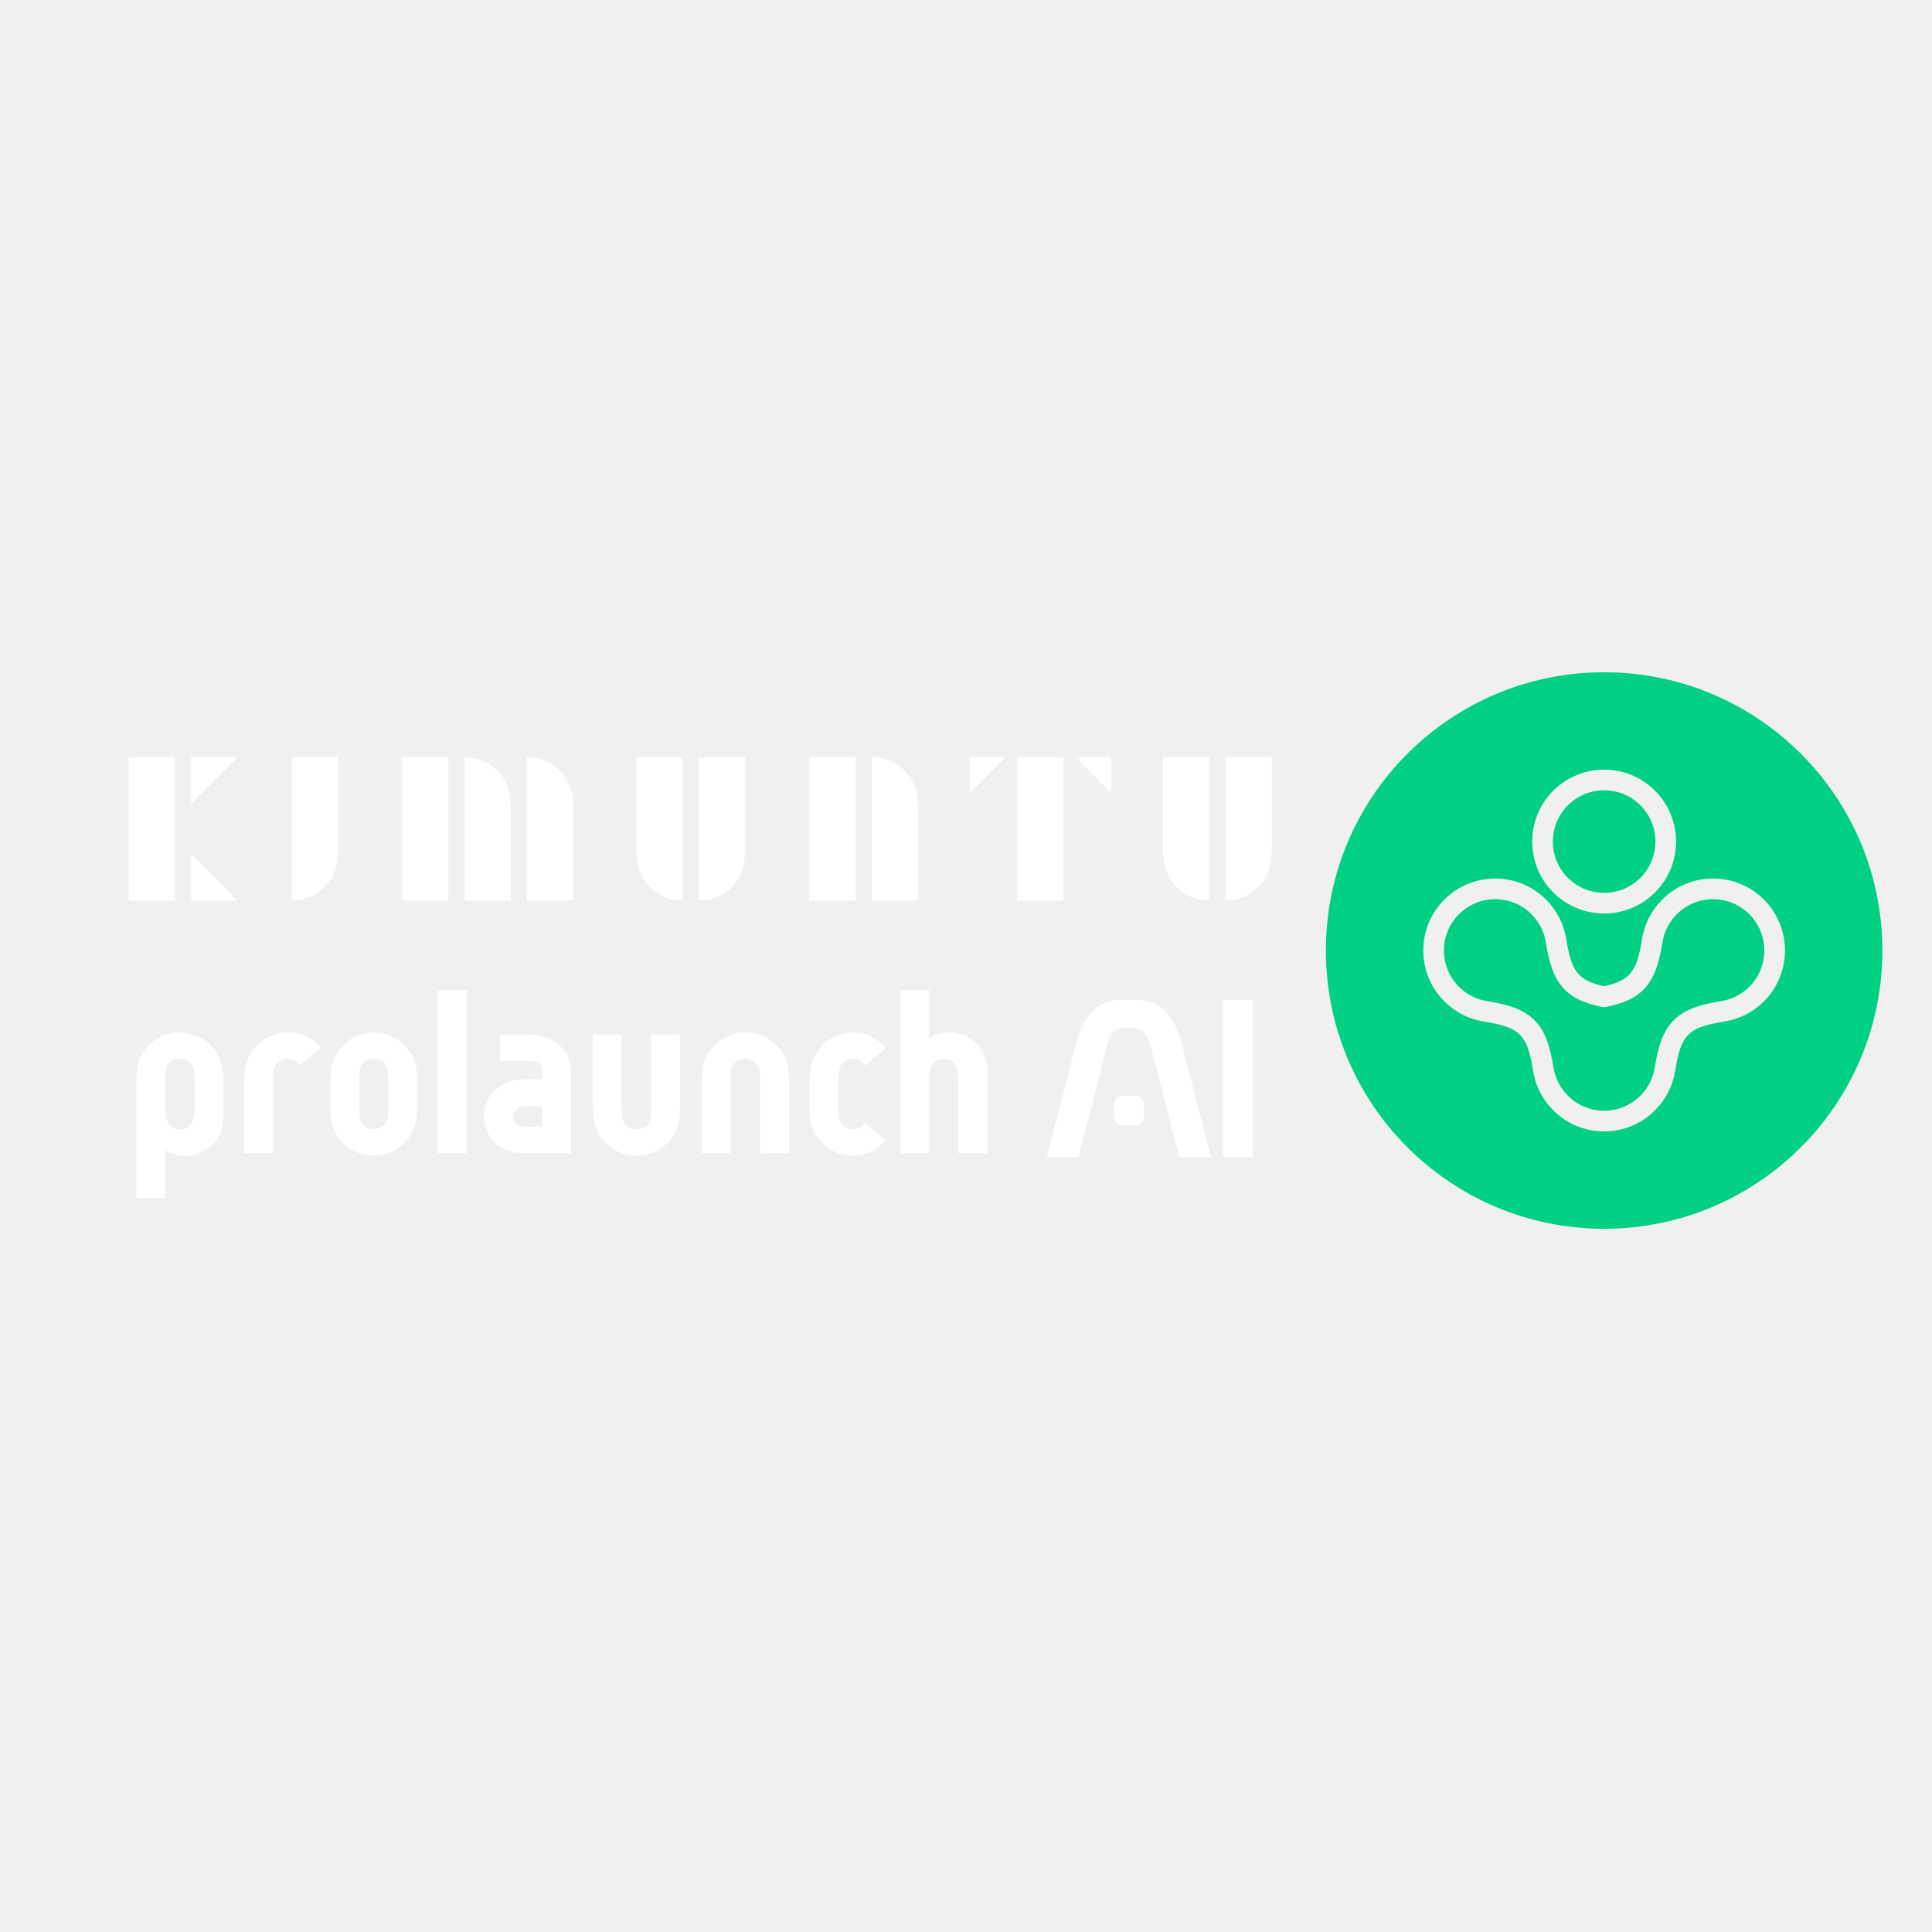
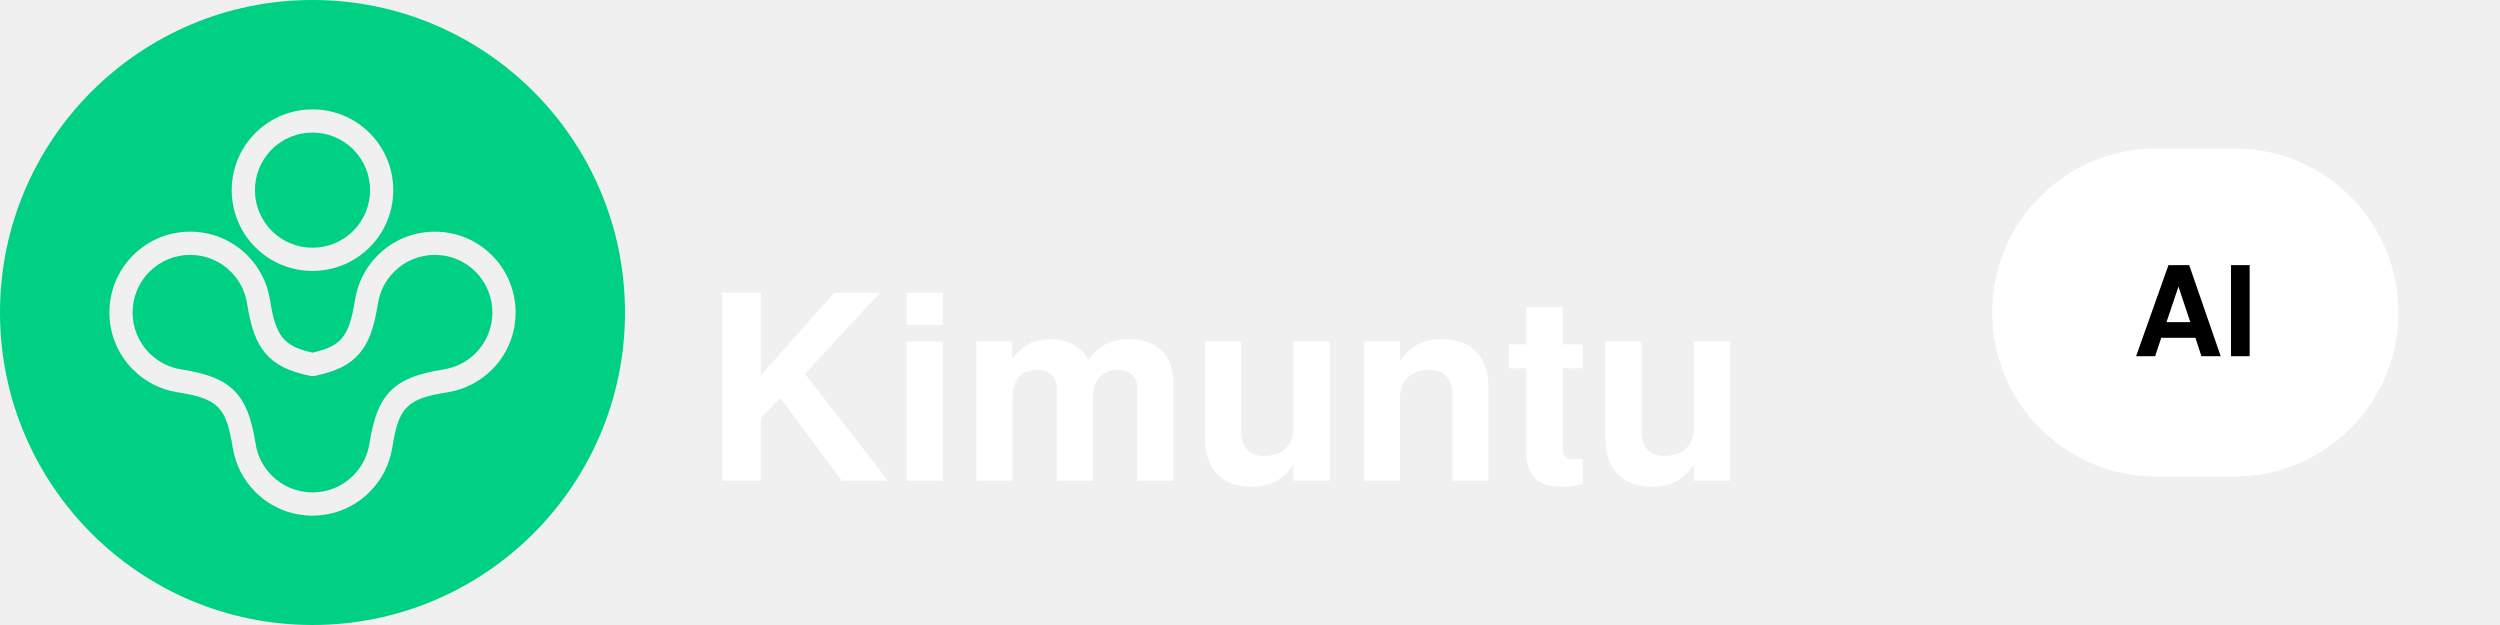
- <svg xmlns="http://www.w3.org/2000/svg" width="500" zoomAndPan="magnify" viewBox="0 0 375 375" height="500" preserveAspectRatio="xMidYMid meet" version="1.0">
-   <defs>
-     <g />
-     <clipPath id="80a81319a5">
-       <path d="M 0.078 2 L 236 2 L 236 57 L 0.078 57 Z M 0.078 2 " clip-rule="nonzero" />
-     </clipPath>
-     <clipPath id="45b5b362ec">
-       <rect x="0" width="236" y="0" height="55" />
-     </clipPath>
-     <clipPath id="9c21dd9c50">
-       <path d="M 235.199 0.484 L 343.371 0.484 L 343.371 108.559 L 235.199 108.559 Z M 235.199 0.484 " clip-rule="nonzero" />
-     </clipPath>
-     <clipPath id="5479662340">
-       <path d="M 181.207 64.035 L 221.637 64.035 L 221.637 94.629 L 181.207 94.629 Z M 181.207 64.035 " clip-rule="nonzero" />
-     </clipPath>
-     <clipPath id="eee40096fe">
-       <rect x="0" width="171" y="0" height="54" />
-     </clipPath>
-     <clipPath id="773cc8d9ec">
-       <rect x="0" width="344" y="0" height="109" />
-     </clipPath>
-   </defs>
-   <g transform="matrix(1, 0, 0, 1, 22, 130)">
-     <g clip-path="url(#773cc8d9ec)">
-       <g clip-path="url(#80a81319a5)">
-         <g transform="matrix(1, 0, 0, 1, 0, 2)">
-           <g clip-path="url(#45b5b362ec)">
-             <g fill="#ffffff" fill-opacity="1">
-               <g transform="translate(0.875849, 42.80899)">
-                 <g>
-                   <path d="M 11.07 0 L 11.07 -27.863 L 2.09 -27.863 L 2.09 0 Z M 23.227 0 L 14.203 -9.023 L 14.203 0 Z M 14.203 -27.863 L 14.203 -18.84 L 23.227 -27.863 Z M 14.203 -27.863 " />
-                 </g>
-               </g>
-             </g>
-             <g fill="#ffffff" fill-opacity="1">
-               <g transform="translate(32.53682, 42.80899)">
-                 <g>
-                   <path d="M 2.09 -27.863 L 2.09 0 C 4.805 -0.082 6.684 -0.879 8.398 -2.59 C 10.609 -4.805 11.07 -7.145 11.07 -10.066 L 11.07 -27.863 Z M 2.09 -27.863 " />
-                 </g>
-               </g>
-             </g>
-             <g fill="#ffffff" fill-opacity="1">
-               <g transform="translate(53.96523, 42.80899)">
-                 <g>
-                   <path d="M 11.07 0 L 11.07 -27.863 L 2.09 -27.863 L 2.09 0 Z M 23.184 0 L 23.184 -17.797 C 23.184 -20.719 22.727 -23.059 20.512 -25.273 C 18.797 -26.988 16.918 -27.781 14.203 -27.863 L 14.203 0 Z M 35.301 0 L 35.301 -17.797 C 35.301 -20.719 34.84 -23.059 32.625 -25.273 C 30.914 -26.988 29.035 -27.781 26.316 -27.863 L 26.316 0 Z M 35.301 0 " />
-                 </g>
-               </g>
-             </g>
-             <g fill="#ffffff" fill-opacity="1">
-               <g transform="translate(99.61766, 42.80899)">
-                 <g>
-                   <path d="M 1.922 -27.863 L 1.922 -10.066 C 1.922 -7.145 2.383 -4.805 4.594 -2.59 C 6.309 -0.879 8.188 -0.082 10.902 0 L 10.902 -27.863 Z M 14.035 -27.863 L 14.035 0 C 16.75 -0.082 18.633 -0.879 20.344 -2.59 C 22.559 -4.805 23.02 -7.145 23.02 -10.066 L 23.02 -27.863 Z M 14.035 -27.863 " />
-                 </g>
-               </g>
-             </g>
-             <g fill="#ffffff" fill-opacity="1">
-               <g transform="translate(132.991, 42.80899)">
-                 <g>
-                   <path d="M 23.184 0 L 23.184 -17.797 C 23.184 -20.719 22.727 -23.059 20.512 -25.273 C 18.797 -26.988 16.918 -27.781 14.203 -27.863 L 14.203 0 Z M 11.07 0 L 11.07 -27.863 L 2.09 -27.863 L 2.09 0 Z M 11.07 0 " />
-                 </g>
-               </g>
-             </g>
-             <g fill="#ffffff" fill-opacity="1">
-               <g transform="translate(166.5314, 42.80899)">
-                 <g>
-                   <path d="M 27.152 -20.887 L 27.152 -27.863 L 20.176 -27.863 Z M 6.684 -27.863 L -0.293 -27.863 L -0.293 -20.887 Z M 17.879 0 L 17.879 -27.863 L 8.898 -27.863 L 8.898 0 Z M 17.879 0 " />
-                 </g>
-               </g>
-             </g>
-             <g fill="#ffffff" fill-opacity="1">
-               <g transform="translate(201.826, 42.80899)">
-                 <g>
-                   <path d="M 1.922 -27.863 L 1.922 -10.066 C 1.922 -7.145 2.383 -4.805 4.594 -2.59 C 6.309 -0.879 8.188 -0.082 10.902 0 L 10.902 -27.863 Z M 14.035 -27.863 L 14.035 0 C 16.75 -0.082 18.633 -0.879 20.344 -2.59 C 22.559 -4.805 23.02 -7.145 23.02 -10.066 L 23.02 -27.863 Z M 14.035 -27.863 " />
-                 </g>
-               </g>
-             </g>
-           </g>
-         </g>
-       </g>
-       <g clip-path="url(#9c21dd9c50)">
-         <path fill="#00d084" d="M 343.371 54.496 C 343.371 24.664 319.191 0.484 289.359 0.484 C 259.531 0.484 235.352 24.664 235.352 54.496 C 235.352 84.324 259.531 108.504 289.359 108.504 C 319.191 108.504 343.371 84.324 343.371 54.496 Z M 279.484 23.473 C 284.93 18.027 293.793 18.027 299.238 23.473 C 304.684 28.918 304.684 37.777 299.238 43.223 C 293.793 48.668 284.93 48.668 279.484 43.223 C 276.762 40.5 275.402 36.926 275.402 33.348 C 275.402 29.77 276.762 26.195 279.484 23.473 Z M 279.484 85.512 C 277.406 83.43 276.059 80.805 275.582 77.91 C 275.578 77.879 275.57 77.848 275.566 77.82 C 274.457 70.82 273.031 69.395 266.031 68.285 C 266.004 68.281 265.973 68.277 265.945 68.27 C 263.047 67.793 260.422 66.445 258.344 64.367 C 255.621 61.645 254.258 58.066 254.258 54.492 C 254.258 50.914 255.617 47.34 258.344 44.613 C 260.98 41.977 264.488 40.523 268.219 40.523 C 271.949 40.523 275.457 41.977 278.094 44.613 C 280.172 46.695 281.52 49.32 281.996 52.215 C 282.004 52.246 282.008 52.277 282.012 52.305 C 283.012 58.605 284.344 60.32 289.359 61.43 C 294.379 60.32 295.711 58.605 296.711 52.305 C 296.715 52.277 296.719 52.246 296.727 52.215 C 297.203 49.32 298.551 46.695 300.629 44.613 C 303.266 41.977 306.773 40.523 310.504 40.523 C 314.234 40.523 317.742 41.977 320.379 44.613 C 325.824 50.062 325.824 58.922 320.379 64.367 C 318.301 66.445 315.672 67.793 312.777 68.27 C 312.75 68.277 312.719 68.281 312.688 68.285 C 305.691 69.395 304.266 70.82 303.156 77.82 C 303.152 77.852 303.145 77.879 303.141 77.91 C 302.664 80.805 301.316 83.434 299.238 85.512 C 296.598 88.148 293.094 89.602 289.359 89.602 C 285.629 89.602 282.125 88.148 279.484 85.512 Z M 279.484 85.512 " fill-opacity="1" fill-rule="nonzero" />
-       </g>
-       <path fill="#00d084" d="M 299.191 77.191 C 299.195 77.16 299.199 77.133 299.207 77.102 C 299.938 72.531 301.008 69.898 302.887 68.016 C 304.766 66.137 307.402 65.07 311.973 64.336 C 312.004 64.332 312.031 64.324 312.062 64.32 C 314.152 63.992 316.047 63.027 317.543 61.531 C 321.426 57.648 321.426 51.332 317.543 47.453 C 315.664 45.57 313.164 44.535 310.504 44.535 C 307.848 44.535 305.348 45.57 303.465 47.453 C 301.969 48.949 301.004 50.844 300.676 52.934 C 300.672 52.965 300.664 52.992 300.66 53.023 C 299.988 57.211 299.07 59.684 297.496 61.543 C 295.84 63.5 293.527 64.668 289.77 65.445 C 289.5 65.504 289.223 65.504 288.953 65.445 C 285.195 64.668 282.883 63.5 281.227 61.543 C 279.652 59.684 278.734 57.211 278.062 53.023 C 278.059 52.992 278.051 52.965 278.047 52.934 C 277.719 50.844 276.754 48.949 275.258 47.453 C 273.375 45.57 270.879 44.535 268.219 44.535 C 265.559 44.535 263.059 45.57 261.18 47.453 C 257.297 51.332 257.297 57.648 261.18 61.531 C 262.676 63.027 264.57 63.992 266.66 64.32 C 266.691 64.324 266.719 64.332 266.75 64.336 C 271.32 65.07 273.957 66.137 275.836 68.016 C 277.715 69.898 278.785 72.535 279.516 77.105 C 279.523 77.133 279.527 77.164 279.531 77.191 C 279.859 79.281 280.824 81.176 282.324 82.672 C 284.203 84.555 286.703 85.59 289.363 85.59 C 292.02 85.59 294.52 84.555 296.402 82.672 C 297.898 81.176 298.863 79.281 299.191 77.191 Z M 299.191 77.191 " fill-opacity="1" fill-rule="nonzero" />
-       <path fill="#00d084" d="M 296.398 40.387 C 298.34 38.445 299.312 35.898 299.312 33.348 C 299.312 30.797 298.34 28.25 296.398 26.309 C 292.52 22.426 286.203 22.426 282.324 26.309 C 278.441 30.191 278.441 36.504 282.324 40.387 C 286.203 44.27 292.52 44.27 296.398 40.387 Z M 296.398 40.387 " fill-opacity="1" fill-rule="nonzero" />
-       <g clip-path="url(#5479662340)">
-         <path fill="#ffffff" d="M 198.266 82.664 L 195.992 82.664 C 195.031 82.664 194.242 83.453 194.242 84.414 L 194.242 86.688 C 194.242 87.648 195.031 88.438 195.992 88.438 L 198.266 88.438 C 199.227 88.438 200.016 87.648 200.016 86.688 L 200.016 84.414 C 200.016 83.449 199.23 82.664 198.266 82.664 M 215.363 64.051 L 215.363 94.551 L 221.141 94.551 L 221.141 64.051 Z M 201.105 72.332 C 202.574 77.656 201.645 74.125 205.254 88.133 L 206.91 94.566 L 213.051 94.566 L 207.277 72.281 C 205.855 66.797 202.895 64.051 198.352 64.051 L 195.855 64.051 C 191.336 64.051 188.348 66.797 186.93 72.297 L 181.207 94.551 L 187.332 94.551 L 193.051 72.289 C 193.523 70.465 194.59 69.562 196.215 69.562 L 197.973 69.562 C 199.559 69.559 200.598 70.48 201.105 72.332 " fill-opacity="1" fill-rule="evenodd" />
-       </g>
-       <g transform="matrix(1, 0, 0, 1, 2, 52)">
-         <g clip-path="url(#eee40096fe)">
-           <g fill="#ffffff" fill-opacity="1">
-             <g transform="translate(0.375318, 41.86067)">
-               <g>
-                 <path d="M 7.699 -0.621 C 8.859 0.125 10.223 0.496 11.59 0.496 C 13.867 0.496 16.309 -0.746 17.594 -2.566 C 18.711 -4.141 19 -5.383 19 -8.445 L 19 -13.992 C 19 -15.316 18.711 -17.18 18.297 -18.254 C 17.18 -21.277 13.906 -23.469 10.473 -23.469 C 7.492 -23.469 4.676 -21.812 3.23 -19.289 C 2.359 -17.758 2.109 -16.434 2.109 -13.617 L 2.109 8.691 L 7.699 8.691 Z M 10.473 -18.379 C 11.84 -18.379 12.914 -17.551 13.203 -16.391 C 13.328 -15.895 13.371 -15.234 13.371 -14.238 L 13.371 -8.445 C 13.371 -5.961 12.375 -4.637 10.516 -4.637 C 8.652 -4.637 7.699 -5.961 7.699 -8.445 L 7.699 -14.238 C 7.699 -15.234 7.742 -15.895 7.863 -16.391 C 8.156 -17.551 9.188 -18.379 10.555 -18.379 Z M 10.473 -18.379 " />
-               </g>
-             </g>
-           </g>
-           <g fill="#ffffff" fill-opacity="1">
-             <g transform="translate(21.27757, 41.86067)">
-               <g>
-                 <path d="M 7.699 0 L 7.699 -14.652 C 7.699 -16.766 8.359 -18.379 10.555 -18.379 C 11.508 -18.379 12.254 -17.965 12.914 -17.055 L 16.973 -20.531 C 15.355 -22.477 13.203 -23.469 10.719 -23.469 C 6.996 -23.469 3.602 -21.109 2.648 -17.797 C 2.234 -16.434 2.109 -15.273 2.109 -12.996 L 2.109 0 Z M 7.699 0 " />
-               </g>
-             </g>
-           </g>
-           <g fill="#ffffff" fill-opacity="1">
-             <g transform="translate(38.24772, 41.86067)">
-               <g>
-                 <path d="M 18.711 -14.156 C 18.711 -16.973 18.418 -18.047 17.344 -19.621 C 16.68 -20.57 15.895 -21.398 14.902 -22.02 C 13.453 -22.973 12.004 -23.43 10.348 -23.43 C 5.34 -23.43 1.863 -19.703 1.863 -14.238 L 1.863 -8.527 C 1.863 -3.27 5.34 0.414 10.309 0.414 C 15.148 0.414 18.711 -3.312 18.711 -8.402 Z M 13.121 -8.773 C 13.121 -7.367 13.039 -6.914 12.75 -6.168 C 12.375 -5.258 11.383 -4.676 10.266 -4.676 C 9.148 -4.676 8.156 -5.258 7.781 -6.207 C 7.574 -6.746 7.492 -7.328 7.492 -8.445 L 7.492 -14.031 C 7.492 -15.273 7.535 -15.938 7.656 -16.434 C 7.949 -17.551 9.066 -18.379 10.266 -18.379 C 11.59 -18.379 12.668 -17.551 12.957 -16.309 C 13.121 -15.645 13.121 -15.191 13.121 -13.949 Z M 13.121 -8.773 " />
-               </g>
-             </g>
-           </g>
-           <g fill="#ffffff" fill-opacity="1">
-             <g transform="translate(58.86023, 41.86067)">
-               <g>
-                 <path d="M 7.699 -31.664 L 2.109 -31.664 L 2.109 0 L 7.699 0 Z M 7.699 -31.664 " />
-               </g>
-             </g>
-           </g>
-           <g fill="#ffffff" fill-opacity="1">
-             <g transform="translate(68.6698, 41.86067)">
-               <g>
-                 <path d="M 18.172 0 L 18.172 -14.238 C 18.172 -17.676 17.84 -18.793 16.352 -20.531 C 15.562 -21.398 14.57 -22.062 13.453 -22.477 C 12.293 -22.93 11.301 -23.055 9.395 -23.055 L 4.387 -23.055 L 4.387 -17.922 L 9.977 -17.922 C 12.129 -17.922 12.582 -17.508 12.582 -15.562 L 12.582 -14.406 L 10.43 -14.406 C 8.031 -14.406 7.449 -14.32 6.125 -13.906 C 5.176 -13.617 4.262 -13.078 3.477 -12.336 C 2.027 -11.012 1.281 -9.312 1.281 -7.242 C 1.281 -4.348 2.98 -1.656 5.422 -0.703 C 6.914 -0.125 7.699 0 10.309 0 Z M 12.582 -5.176 L 9.895 -5.176 C 8.484 -5.176 6.953 -5.297 6.953 -7.16 C 6.953 -8.691 8.195 -9.148 9.48 -9.148 L 12.582 -9.148 Z M 12.582 -5.176 " />
-               </g>
-             </g>
-           </g>
-           <g fill="#ffffff" fill-opacity="1">
-             <g transform="translate(88.95119, 41.86067)">
-               <g>
-                 <path d="M 19.039 -23.055 L 13.453 -23.055 L 13.453 -8.898 C 13.453 -6.375 12.957 -4.676 10.598 -4.676 C 8.359 -4.676 7.699 -6.207 7.699 -8.32 L 7.699 -23.055 L 2.109 -23.055 L 2.109 -9.602 C 2.109 -5.961 2.73 -4.055 4.469 -2.195 C 6.086 -0.496 8.238 0.457 10.637 0.457 C 14.406 0.457 17.758 -2.07 18.711 -5.629 C 19 -6.621 19.039 -7.617 19.039 -9.48 Z M 19.039 -23.055 " />
-               </g>
-             </g>
-           </g>
-           <g fill="#ffffff" fill-opacity="1">
-             <g transform="translate(110.1018, 41.86067)">
-               <g>
-                 <path d="M 19.039 0 L 19.039 -13.578 C 19.039 -17.18 18.586 -18.75 16.93 -20.613 C 15.316 -22.477 13.121 -23.469 10.637 -23.469 C 6.828 -23.469 3.52 -21.027 2.523 -17.469 C 2.277 -16.516 2.109 -15.109 2.109 -13.453 L 2.109 0 L 7.699 0 L 7.699 -14.734 C 7.699 -16.102 7.781 -16.559 8.156 -17.137 C 8.609 -17.883 9.602 -18.379 10.598 -18.379 C 11.922 -18.379 13.078 -17.426 13.328 -16.145 C 13.41 -15.645 13.453 -15.148 13.453 -14.156 L 13.453 0 Z M 19.039 0 " />
-               </g>
-             </g>
-           </g>
-           <g fill="#ffffff" fill-opacity="1">
-             <g transform="translate(131.2524, 41.86067)">
-               <g>
-                 <path d="M 12.625 -5.879 C 11.879 -5.008 11.258 -4.637 10.348 -4.637 C 9.23 -4.637 8.156 -5.258 7.824 -6.168 C 7.574 -6.789 7.492 -7.492 7.492 -9.148 L 7.492 -13.371 C 7.492 -16.227 7.656 -17.012 8.484 -17.715 C 8.98 -18.172 9.602 -18.379 10.266 -18.379 C 11.219 -18.379 11.922 -18.004 12.707 -17.012 L 16.723 -20.488 C 14.695 -22.559 12.832 -23.43 10.473 -23.43 C 5.918 -23.43 2.402 -20.242 1.988 -15.688 C 1.902 -14.984 1.863 -14.199 1.863 -13.078 L 1.863 -9.312 C 1.863 -6.293 2.152 -5.008 3.23 -3.395 C 4.844 -0.953 7.328 0.414 10.266 0.414 C 12.832 0.414 14.57 -0.371 16.641 -2.484 Z M 12.625 -5.879 " />
-               </g>
-             </g>
-           </g>
-           <g fill="#ffffff" fill-opacity="1">
-             <g transform="translate(148.6778, 41.86067)">
-               <g>
-                 <path d="M 19 0 L 19 -14.156 C 19 -17.508 18.918 -17.883 18.09 -19.578 C 17.012 -21.855 14.32 -23.469 11.633 -23.469 C 10.102 -23.469 9.066 -23.098 7.699 -22.352 L 7.699 -31.664 L 2.109 -31.664 L 2.109 0 L 7.699 0 L 7.699 -14.363 C 7.699 -16.641 8.195 -18.379 10.555 -18.379 C 13.285 -18.379 13.328 -16.02 13.328 -13.41 L 13.328 0 Z M 19 0 " />
-               </g>
-             </g>
-           </g>
-         </g>
-       </g>
-     </g>
-   </g>
+ <svg xmlns="http://www.w3.org/2000/svg" viewBox="0 0 320 80">
+   <svg x="0" y="0" width="80" height="80" viewBox="58.48 58.48 258.04 258.04">
+     <path fill="#00d084" d="M 316.516 187.5 C 316.516 116.246 258.754 58.48 187.5 58.48 C 116.246 58.48 58.48 116.246 58.48 187.5 C 58.48 258.754 116.246 316.516 187.5 316.516 C 258.754 316.516 316.516 258.754 316.516 187.5 Z M 163.906 113.395 C 176.918 100.387 198.082 100.387 211.09 113.395 C 224.098 126.402 224.098 147.566 211.09 160.578 C 198.082 173.586 176.918 173.586 163.91 160.578 C 157.406 154.074 154.152 145.527 154.152 136.984 C 154.152 128.441 157.402 119.898 163.906 113.395 Z M 163.906 261.59 C 158.941 256.621 155.723 250.348 154.586 243.43 C 154.57 243.359 154.559 243.289 154.547 243.215 C 151.898 226.496 148.492 223.09 131.773 220.441 C 131.703 220.434 131.633 220.418 131.562 220.406 C 124.645 219.27 118.367 216.047 113.402 211.082 C 106.898 204.578 103.648 196.031 103.645 187.492 C 103.645 178.945 106.898 170.406 113.402 163.898 C 119.703 157.598 128.082 154.129 136.992 154.129 C 145.906 154.129 154.281 157.598 160.586 163.898 C 165.551 168.867 168.77 175.141 169.906 182.055 C 169.922 182.129 169.934 182.199 169.945 182.273 C 172.328 197.32 175.512 201.418 187.5 204.066 C 199.484 201.418 202.668 197.32 205.055 182.273 C 205.066 182.199 205.078 182.129 205.094 182.055 C 206.227 175.141 209.449 168.867 214.414 163.898 C 220.715 157.598 229.094 154.129 238.004 154.129 C 246.918 154.129 255.297 157.598 261.598 163.898 C 274.605 176.91 274.605 198.074 261.598 211.082 C 256.629 216.051 250.355 219.27 243.434 220.406 C 243.363 220.418 243.293 220.434 243.223 220.445 C 226.504 223.09 223.098 226.496 220.449 243.215 C 220.441 243.289 220.426 243.363 220.41 243.434 C 219.273 250.352 216.055 256.625 211.09 261.59 C 204.789 267.891 196.41 271.359 187.5 271.359 C 178.586 271.359 170.211 267.891 163.906 261.59 Z" fill-opacity="1" fill-rule="nonzero" />
+     <path fill="#00d084" d="M 210.98 241.719 C 210.992 241.645 211.004 241.574 211.02 241.504 C 212.77 230.59 215.32 224.293 219.809 219.801 C 224.301 215.312 230.598 212.758 241.516 211.012 C 241.586 210.996 241.656 210.984 241.727 210.973 C 246.715 210.188 251.242 207.883 254.82 204.305 C 264.09 195.035 264.09 179.949 254.82 170.676 C 250.328 166.188 244.355 163.711 238.004 163.711 C 231.652 163.711 225.684 166.188 221.191 170.676 C 217.617 174.254 215.309 178.781 214.523 183.77 C 214.512 183.844 214.5 183.914 214.488 183.984 C 212.883 193.988 210.691 199.895 206.934 204.336 C 202.977 209.012 197.453 211.801 188.469 213.66 C 187.828 213.797 187.168 213.797 186.527 213.66 C 177.547 211.801 172.023 209.012 168.066 204.336 C 164.309 199.895 162.113 193.988 160.512 183.984 C 160.496 183.914 160.484 183.844 160.473 183.77 C 159.688 178.781 157.383 174.254 153.809 170.676 C 149.316 166.188 143.344 163.711 136.992 163.711 C 130.641 163.711 124.672 166.188 120.18 170.676 C 110.91 179.949 110.91 195.035 120.18 204.305 C 123.758 207.883 128.285 210.188 133.273 210.973 C 133.344 210.984 133.414 210.996 133.484 211.012 C 144.402 212.758 150.699 215.312 155.191 219.801 C 159.68 224.293 162.234 230.59 163.98 241.508 C 163.996 241.578 164.008 241.648 164.02 241.719 C 164.805 246.707 167.109 251.234 170.688 254.812 C 175.18 259.301 181.148 261.777 187.5 261.777 C 193.852 261.777 199.824 259.301 204.312 254.812 C 207.891 251.234 210.195 246.707 210.98 241.719 Z" fill-opacity="1" fill-rule="nonzero" />
+     <path fill="#00d084" d="M 204.312 153.801 C 208.949 149.164 211.266 143.074 211.266 136.984 C 211.266 130.895 208.949 124.805 204.312 120.172 C 195.043 110.898 179.957 110.898 170.684 120.172 C 161.414 129.441 161.414 144.527 170.684 153.797 C 179.957 163.07 195.043 163.07 204.312 153.801 Z" fill-opacity="1" fill-rule="nonzero" />
+   </svg>
+   <text x="90" y="50" font-family="'Helvetica Neue', Helvetica, Arial, sans-serif" font-size="33" font-weight="700" fill="#ffffff" dominant-baseline="middle">Kimuntu</text>
+   <rect x="255" y="19" width="52" height="42" rx="21" fill="#ffffff" />
+   <text x="281" y="40" font-family="'Helvetica Neue', Helvetica, Arial, sans-serif" font-size="16" font-weight="800" fill="#000000" text-anchor="middle" dominant-baseline="middle">AI</text>
</svg>
